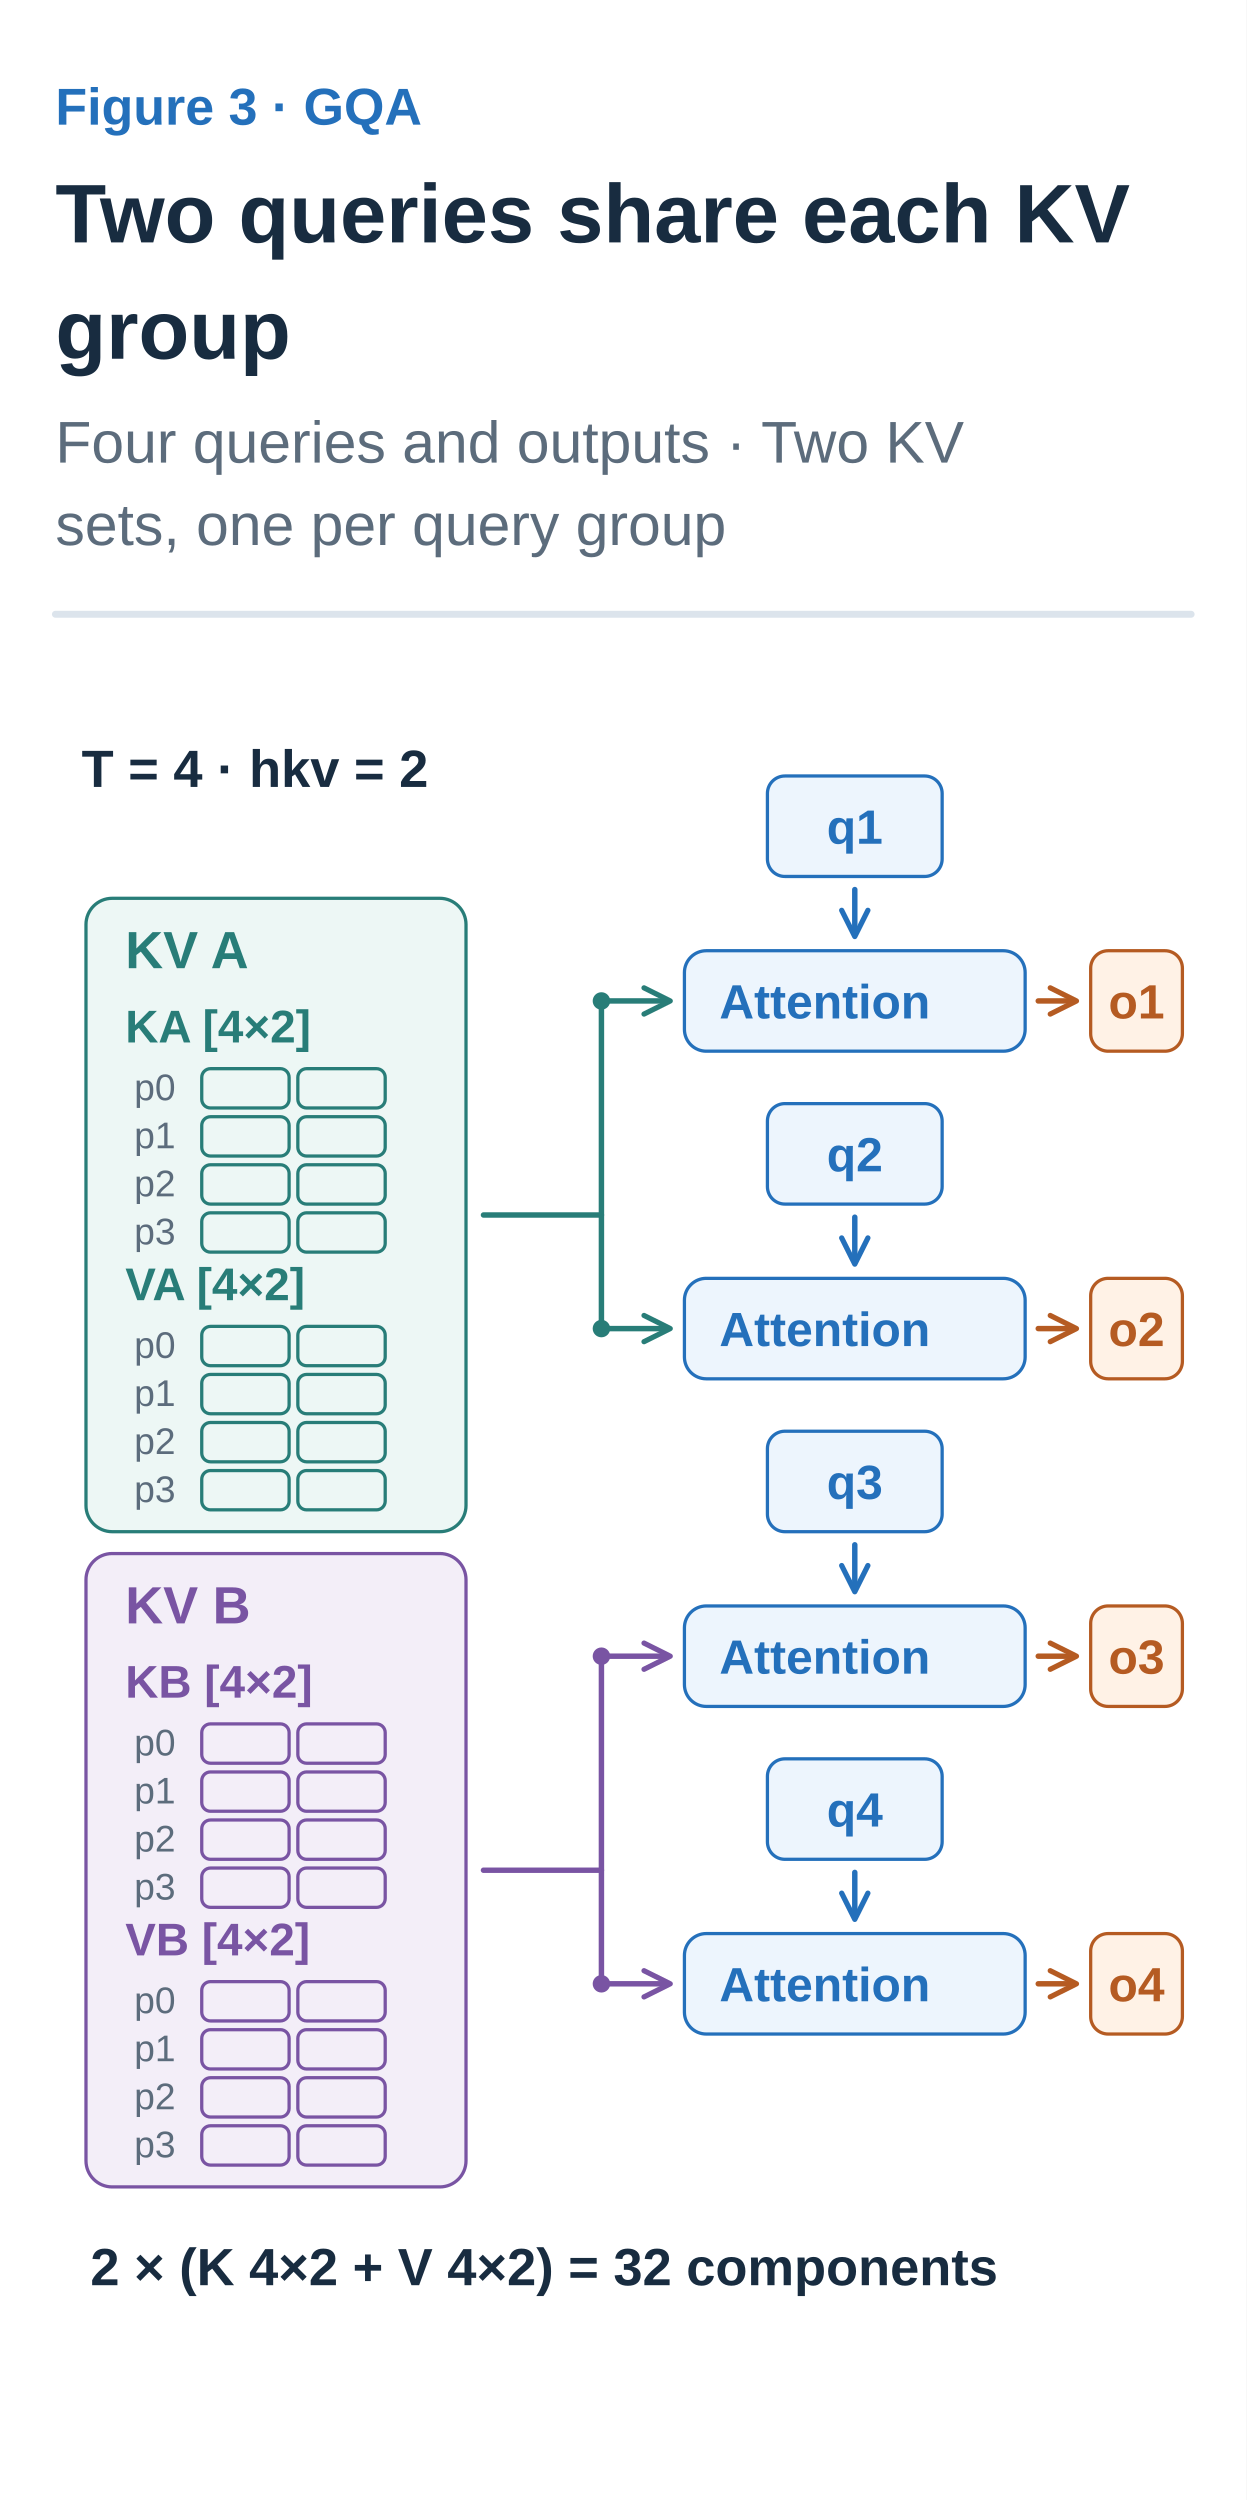
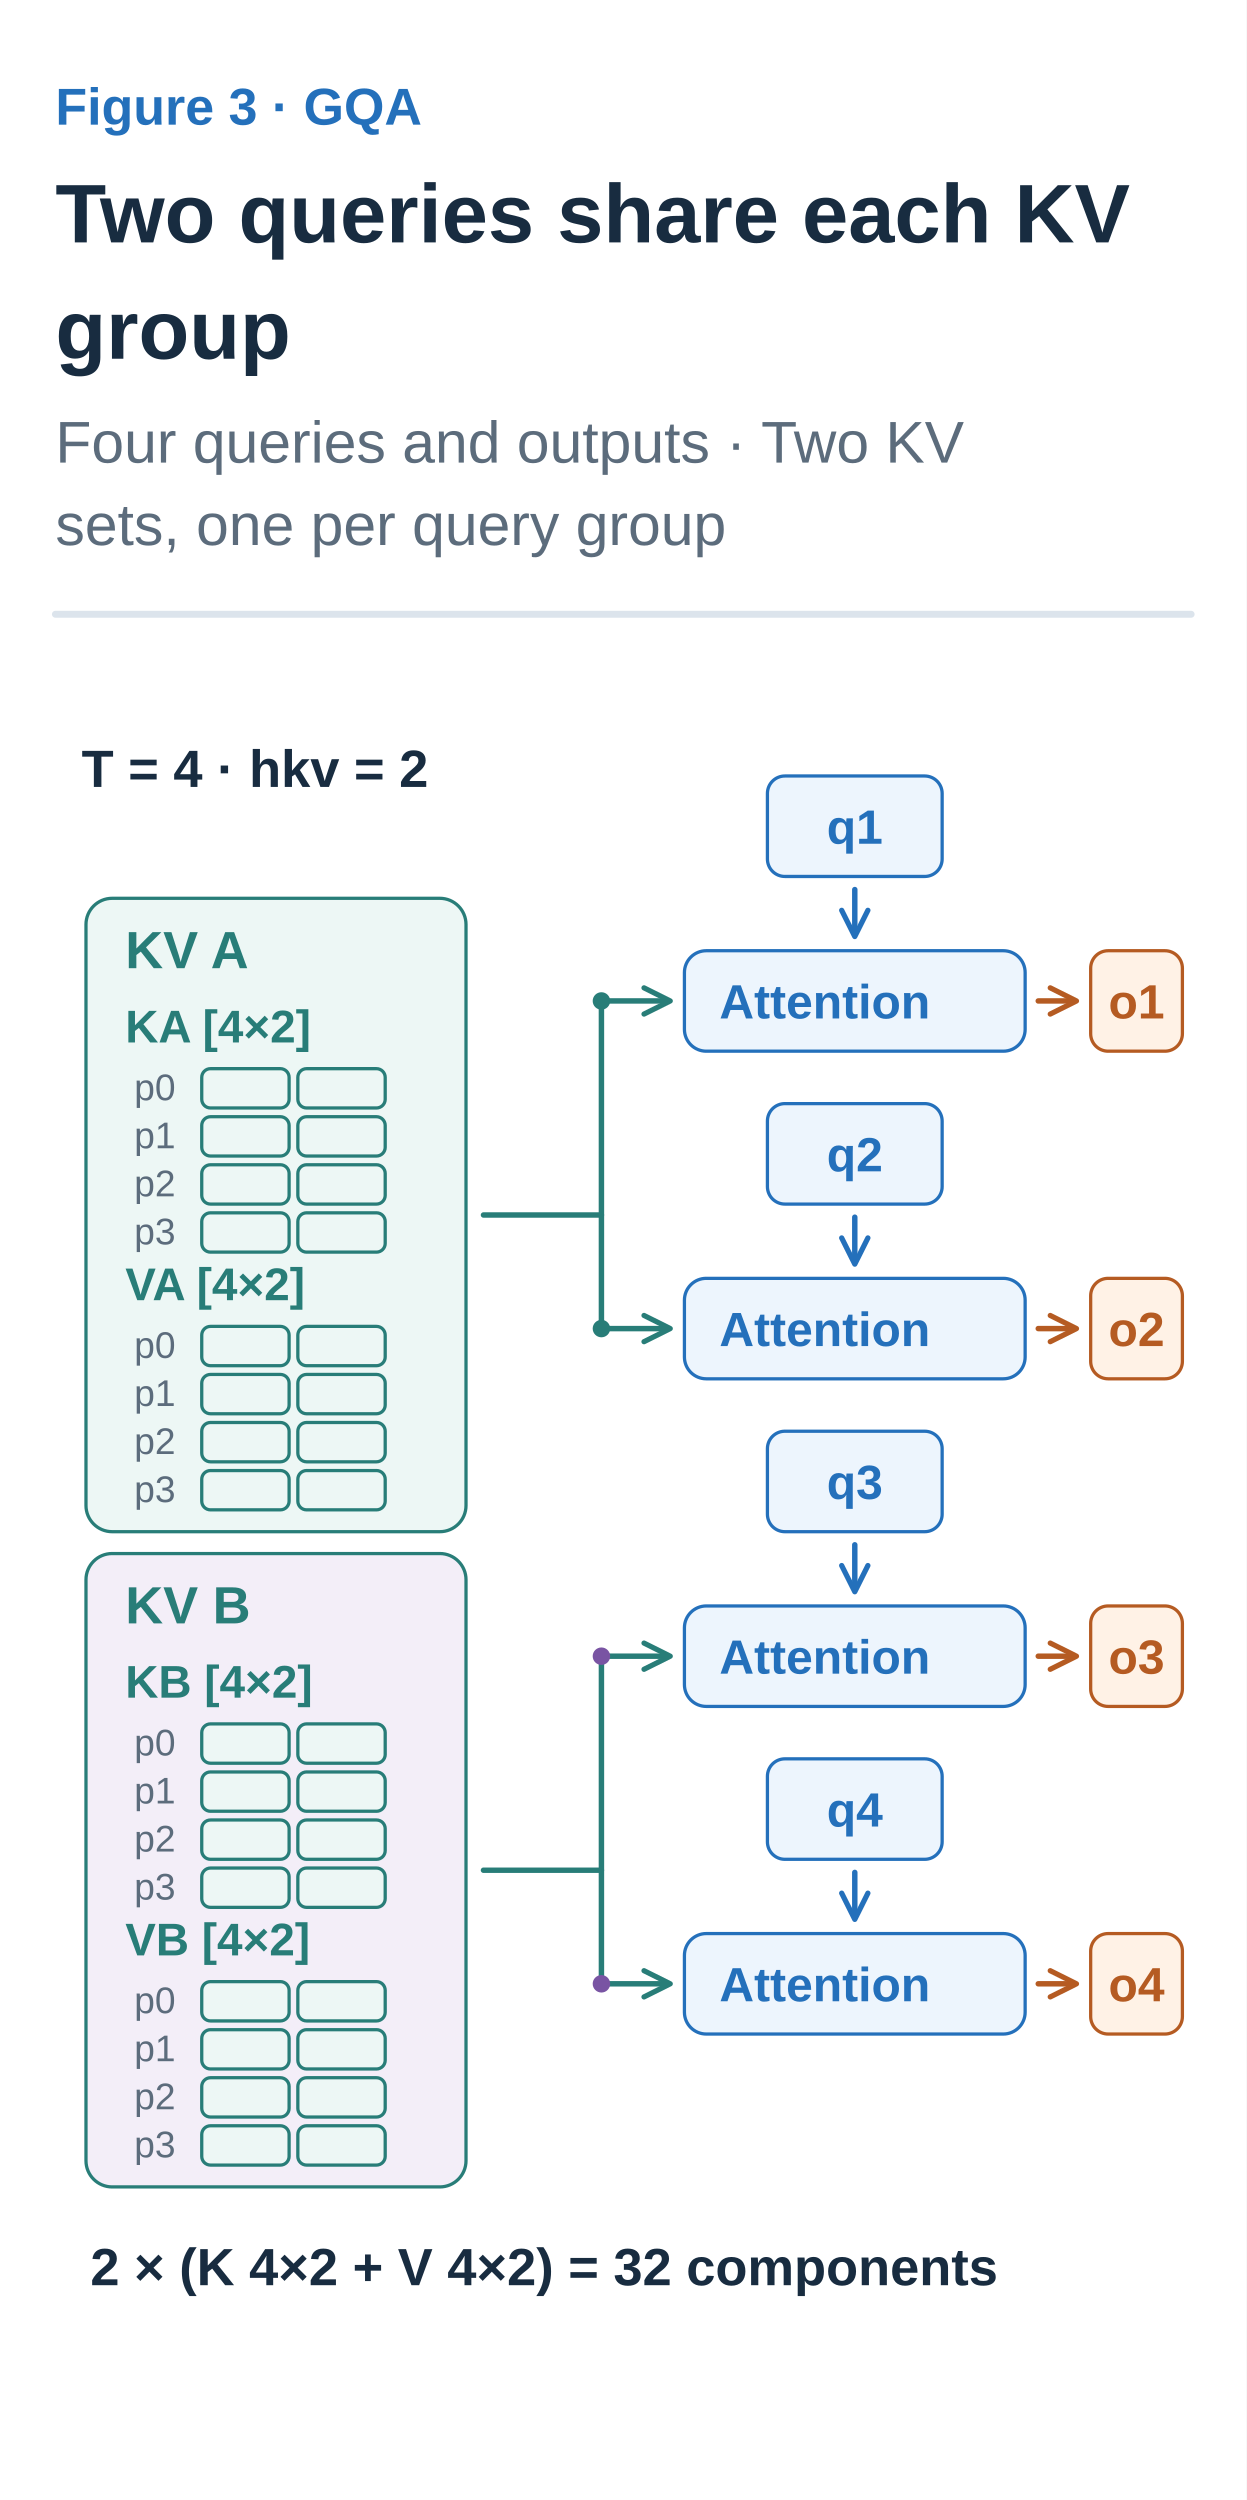
<svg xmlns="http://www.w3.org/2000/svg" width="360" height="722" viewBox="0 0 360 722" role="img" aria-labelledby="title desc">
  <defs>
    <marker id="arrow-ink" viewBox="0 0 10 10" refX="8" refY="5" markerWidth="6" markerHeight="6" orient="auto">
      <path d="M1 1 L9 5 L1 9" fill="none" stroke="#182C40" stroke-width="1.6" />
    </marker>
    <marker id="arrow-muted" viewBox="0 0 10 10" refX="8" refY="5" markerWidth="6" markerHeight="6" orient="auto">
      <path d="M1 1 L9 5 L1 9" fill="none" stroke="#5C6C7C" stroke-width="1.6" />
    </marker>
    <marker id="arrow-line" viewBox="0 0 10 10" refX="8" refY="5" markerWidth="6" markerHeight="6" orient="auto">
      <path d="M1 1 L9 5 L1 9" fill="none" stroke="#DCE4EC" stroke-width="1.6" />
    </marker>
    <marker id="arrow-paper" viewBox="0 0 10 10" refX="8" refY="5" markerWidth="6" markerHeight="6" orient="auto">
      <path d="M1 1 L9 5 L1 9" fill="none" stroke="#FFFFFF" stroke-width="1.6" />
    </marker>
    <marker id="arrow-blue" viewBox="0 0 10 10" refX="8" refY="5" markerWidth="6" markerHeight="6" orient="auto">
      <path d="M1 1 L9 5 L1 9" fill="none" stroke="#2470BB" stroke-width="1.6" />
    </marker>
    <marker id="arrow-teal" viewBox="0 0 10 10" refX="8" refY="5" markerWidth="6" markerHeight="6" orient="auto">
      <path d="M1 1 L9 5 L1 9" fill="none" stroke="#287D78" stroke-width="1.6" />
    </marker>
    <marker id="arrow-orange" viewBox="0 0 10 10" refX="8" refY="5" markerWidth="6" markerHeight="6" orient="auto">
      <path d="M1 1 L9 5 L1 9" fill="none" stroke="#B55B22" stroke-width="1.6" />
    </marker>
    <marker id="arrow-purple" viewBox="0 0 10 10" refX="8" refY="5" markerWidth="6" markerHeight="6" orient="auto">
      <path d="M1 1 L9 5 L1 9" fill="none" stroke="#7954A3" stroke-width="1.6" />
    </marker>
    <marker id="arrow-gray" viewBox="0 0 10 10" refX="8" refY="5" markerWidth="6" markerHeight="6" orient="auto">
      <path d="M1 1 L9 5 L1 9" fill="none" stroke="#657789" stroke-width="1.6" />
    </marker>
    <marker id="arrow-red" viewBox="0 0 10 10" refX="8" refY="5" markerWidth="6" markerHeight="6" orient="auto">
      <path d="M1 1 L9 5 L1 9" fill="none" stroke="#B34242" stroke-width="1.6" />
    </marker>
    <marker id="arrow-indigo" viewBox="0 0 10 10" refX="8" refY="5" markerWidth="6" markerHeight="6" orient="auto">
      <path d="M1 1 L9 5 L1 9" fill="none" stroke="#4C60A8" stroke-width="1.6" />
    </marker>
    <marker id="arrow-slate" viewBox="0 0 10 10" refX="8" refY="5" markerWidth="6" markerHeight="6" orient="auto">
      <path d="M1 1 L9 5 L1 9" fill="none" stroke="#8191A0" stroke-width="1.6" />
    </marker>
    <marker id="arrow-surface" viewBox="0 0 10 10" refX="8" refY="5" markerWidth="6" markerHeight="6" orient="auto">
      <path d="M1 1 L9 5 L1 9" fill="none" stroke="#F8FAFC" stroke-width="1.6" />
    </marker>
  </defs>
  <style>text{font-family:Arial,"Apple SD Gothic Neo","Noto Sans KR",sans-serif}text[font-family]{font-family:Menlo,Consolas,monospace}path{stroke-linecap:round;stroke-linejoin:round}</style>
  <rect width="100%" height="100%" fill="white" />
  <text x="16" y="36" fill="#2470BB" font-size="15" font-weight="600" text-anchor="start" data-max-width="328">Figure 3 · GQA</text>
  <text x="16" y="70" fill="#182C40" font-size="24" font-weight="700" text-anchor="start" data-max-width="328">Two queries share each KV</text>
  <text x="16" y="103.6" fill="#182C40" font-size="24" font-weight="700" text-anchor="start" data-max-width="328">group</text>
  <text x="16" y="133.6" fill="#5C6C7C" font-size="17" font-weight="400" text-anchor="start" data-max-width="328">Four queries and outputs · Two KV</text>
  <text x="16" y="157.4" fill="#5C6C7C" font-size="17" font-weight="400" text-anchor="start" data-max-width="328">sets, one per query group</text>
  <path d="M16,177.4 H344" stroke="#DCE4EC" stroke-width="2" />
  <g transform="translate(16 201.4) scale(0.6307692)" data-panel="1">
    <g transform="translate(0 -68)">
      <text x="12" y="109" fill="#182C40" font-size="24" font-weight="600" text-anchor="start" data-max-width="255">T = 4 · hkv = 2</text>
      <rect x="14" y="160" width="174" height="290" rx="12" fill="#EDF7F5" stroke="#287D78" stroke-width="1.5" />
      <text x="32" y="192" fill="#287D78" font-size="24" font-weight="600" text-anchor="start" data-max-width="144">KV A</text>
      <text x="32" y="226" fill="#287D78" font-size="21" font-weight="600" text-anchor="start" data-max-width="154">KA [4×2]</text>
      <g data-container="true">
        <rect x="67" y="238" width="40" height="18" rx="4" fill="#EDF7F5" stroke="#287D78" stroke-width="1.5" />
      </g>
      <g data-container="true">
        <rect x="111" y="238" width="40" height="18" rx="4" fill="#EDF7F5" stroke="#287D78" stroke-width="1.5" />
      </g>
      <g data-container="true">
        <rect x="67" y="260" width="40" height="18" rx="4" fill="#EDF7F5" stroke="#287D78" stroke-width="1.5" />
      </g>
      <g data-container="true">
        <rect x="111" y="260" width="40" height="18" rx="4" fill="#EDF7F5" stroke="#287D78" stroke-width="1.5" />
      </g>
      <g data-container="true">
        <rect x="67" y="282" width="40" height="18" rx="4" fill="#EDF7F5" stroke="#287D78" stroke-width="1.5" />
      </g>
      <g data-container="true">
        <rect x="111" y="282" width="40" height="18" rx="4" fill="#EDF7F5" stroke="#287D78" stroke-width="1.5" />
      </g>
      <g data-container="true">
        <rect x="67" y="304" width="40" height="18" rx="4" fill="#EDF7F5" stroke="#287D78" stroke-width="1.5" />
      </g>
      <g data-container="true">
        <rect x="111" y="304" width="40" height="18" rx="4" fill="#EDF7F5" stroke="#287D78" stroke-width="1.5" />
      </g>
      <text x="55" y="252.44" fill="#5C6C7C" font-size="17" font-weight="400" text-anchor="end" data-max-width="30">p0</text>
      <text x="55" y="274.44" fill="#5C6C7C" font-size="17" font-weight="400" text-anchor="end" data-max-width="30">p1</text>
      <text x="55" y="296.44" fill="#5C6C7C" font-size="17" font-weight="400" text-anchor="end" data-max-width="30">p2</text>
      <text x="55" y="318.44" fill="#5C6C7C" font-size="17" font-weight="400" text-anchor="end" data-max-width="30">p3</text>
      <text x="32" y="344" fill="#287D78" font-size="21" font-weight="600" text-anchor="start" data-max-width="154">VA [4×2]</text>
      <g data-container="true">
        <rect x="67" y="356" width="40" height="18" rx="4" fill="#EDF7F5" stroke="#287D78" stroke-width="1.5" />
      </g>
      <g data-container="true">
        <rect x="111" y="356" width="40" height="18" rx="4" fill="#EDF7F5" stroke="#287D78" stroke-width="1.5" />
      </g>
      <g data-container="true">
        <rect x="67" y="378" width="40" height="18" rx="4" fill="#EDF7F5" stroke="#287D78" stroke-width="1.5" />
      </g>
      <g data-container="true">
        <rect x="111" y="378" width="40" height="18" rx="4" fill="#EDF7F5" stroke="#287D78" stroke-width="1.5" />
      </g>
      <g data-container="true">
        <rect x="67" y="400" width="40" height="18" rx="4" fill="#EDF7F5" stroke="#287D78" stroke-width="1.5" />
      </g>
      <g data-container="true">
        <rect x="111" y="400" width="40" height="18" rx="4" fill="#EDF7F5" stroke="#287D78" stroke-width="1.5" />
      </g>
      <g data-container="true">
        <rect x="67" y="422" width="40" height="18" rx="4" fill="#EDF7F5" stroke="#287D78" stroke-width="1.5" />
      </g>
      <g data-container="true">
        <rect x="111" y="422" width="40" height="18" rx="4" fill="#EDF7F5" stroke="#287D78" stroke-width="1.5" />
      </g>
      <text x="55" y="370.44" fill="#5C6C7C" font-size="17" font-weight="400" text-anchor="end" data-max-width="30">p0</text>
      <text x="55" y="392.44" fill="#5C6C7C" font-size="17" font-weight="400" text-anchor="end" data-max-width="30">p1</text>
      <text x="55" y="414.44" fill="#5C6C7C" font-size="17" font-weight="400" text-anchor="end" data-max-width="30">p2</text>
      <text x="55" y="436.44" fill="#5C6C7C" font-size="17" font-weight="400" text-anchor="end" data-max-width="30">p3</text>
      <path d="M196 305 L250 305" stroke="#287D78" stroke-width="2.5" fill="none" />
      <path d="M250 207 L250 357" stroke="#287D78" stroke-width="2.5" fill="none" />
-       <rect x="14" y="460" width="174" height="290" rx="12" fill="#F3EEF8" stroke="#7954A3" stroke-width="1.5" />
-       <text x="32" y="492" fill="#7954A3" font-size="24" font-weight="600" text-anchor="start" data-max-width="144">KV B</text>
-       <text x="32" y="526" fill="#7954A3" font-size="21" font-weight="600" text-anchor="start" data-max-width="154">KB [4×2]</text>
-       <g data-container="true">
-         <rect x="67" y="538" width="40" height="18" rx="4" fill="#F3EEF8" stroke="#7954A3" stroke-width="1.5" />
-       </g>
-       <g data-container="true">
-         <rect x="111" y="538" width="40" height="18" rx="4" fill="#F3EEF8" stroke="#7954A3" stroke-width="1.5" />
-       </g>
-       <g data-container="true">
-         <rect x="67" y="560" width="40" height="18" rx="4" fill="#F3EEF8" stroke="#7954A3" stroke-width="1.5" />
-       </g>
-       <g data-container="true">
-         <rect x="111" y="560" width="40" height="18" rx="4" fill="#F3EEF8" stroke="#7954A3" stroke-width="1.5" />
-       </g>
-       <g data-container="true">
-         <rect x="67" y="582" width="40" height="18" rx="4" fill="#F3EEF8" stroke="#7954A3" stroke-width="1.5" />
-       </g>
-       <g data-container="true">
-         <rect x="111" y="582" width="40" height="18" rx="4" fill="#F3EEF8" stroke="#7954A3" stroke-width="1.5" />
-       </g>
-       <g data-container="true">
-         <rect x="67" y="604" width="40" height="18" rx="4" fill="#F3EEF8" stroke="#7954A3" stroke-width="1.5" />
-       </g>
-       <g data-container="true">
-         <rect x="111" y="604" width="40" height="18" rx="4" fill="#F3EEF8" stroke="#7954A3" stroke-width="1.5" />
+       <rect x="14" y="460" width="174" height="290" rx="12" fill="#F3EEF8" stroke="#287D78" stroke-width="1.5" />
+       <text x="32" y="492" fill="#287D78" font-size="24" font-weight="600" text-anchor="start" data-max-width="144">KV B</text>
+       <text x="32" y="526" fill="#287D78" font-size="21" font-weight="600" text-anchor="start" data-max-width="154">KB [4×2]</text>
+       <g data-container="true">
+         <rect x="67" y="538" width="40" height="18" rx="4" fill="#EDF7F5" stroke="#287D78" stroke-width="1.5" />
+       </g>
+       <g data-container="true">
+         <rect x="111" y="538" width="40" height="18" rx="4" fill="#EDF7F5" stroke="#287D78" stroke-width="1.5" />
+       </g>
+       <g data-container="true">
+         <rect x="67" y="560" width="40" height="18" rx="4" fill="#EDF7F5" stroke="#287D78" stroke-width="1.5" />
+       </g>
+       <g data-container="true">
+         <rect x="111" y="560" width="40" height="18" rx="4" fill="#EDF7F5" stroke="#287D78" stroke-width="1.5" />
+       </g>
+       <g data-container="true">
+         <rect x="67" y="582" width="40" height="18" rx="4" fill="#EDF7F5" stroke="#287D78" stroke-width="1.5" />
+       </g>
+       <g data-container="true">
+         <rect x="111" y="582" width="40" height="18" rx="4" fill="#EDF7F5" stroke="#287D78" stroke-width="1.5" />
+       </g>
+       <g data-container="true">
+         <rect x="67" y="604" width="40" height="18" rx="4" fill="#EDF7F5" stroke="#287D78" stroke-width="1.5" />
+       </g>
+       <g data-container="true">
+         <rect x="111" y="604" width="40" height="18" rx="4" fill="#EDF7F5" stroke="#287D78" stroke-width="1.5" />
      </g>
      <text x="55" y="552.44" fill="#5C6C7C" font-size="17" font-weight="400" text-anchor="end" data-max-width="30">p0</text>
      <text x="55" y="574.44" fill="#5C6C7C" font-size="17" font-weight="400" text-anchor="end" data-max-width="30">p1</text>
      <text x="55" y="596.44" fill="#5C6C7C" font-size="17" font-weight="400" text-anchor="end" data-max-width="30">p2</text>
      <text x="55" y="618.44" fill="#5C6C7C" font-size="17" font-weight="400" text-anchor="end" data-max-width="30">p3</text>
-       <text x="32" y="644" fill="#7954A3" font-size="21" font-weight="600" text-anchor="start" data-max-width="154">VB [4×2]</text>
-       <g data-container="true">
-         <rect x="67" y="656" width="40" height="18" rx="4" fill="#F3EEF8" stroke="#7954A3" stroke-width="1.5" />
-       </g>
-       <g data-container="true">
-         <rect x="111" y="656" width="40" height="18" rx="4" fill="#F3EEF8" stroke="#7954A3" stroke-width="1.5" />
-       </g>
-       <g data-container="true">
-         <rect x="67" y="678" width="40" height="18" rx="4" fill="#F3EEF8" stroke="#7954A3" stroke-width="1.5" />
-       </g>
-       <g data-container="true">
-         <rect x="111" y="678" width="40" height="18" rx="4" fill="#F3EEF8" stroke="#7954A3" stroke-width="1.5" />
-       </g>
-       <g data-container="true">
-         <rect x="67" y="700" width="40" height="18" rx="4" fill="#F3EEF8" stroke="#7954A3" stroke-width="1.5" />
-       </g>
-       <g data-container="true">
-         <rect x="111" y="700" width="40" height="18" rx="4" fill="#F3EEF8" stroke="#7954A3" stroke-width="1.5" />
-       </g>
-       <g data-container="true">
-         <rect x="67" y="722" width="40" height="18" rx="4" fill="#F3EEF8" stroke="#7954A3" stroke-width="1.5" />
-       </g>
-       <g data-container="true">
-         <rect x="111" y="722" width="40" height="18" rx="4" fill="#F3EEF8" stroke="#7954A3" stroke-width="1.5" />
+       <text x="32" y="644" fill="#287D78" font-size="21" font-weight="600" text-anchor="start" data-max-width="154">VB [4×2]</text>
+       <g data-container="true">
+         <rect x="67" y="656" width="40" height="18" rx="4" fill="#EDF7F5" stroke="#287D78" stroke-width="1.5" />
+       </g>
+       <g data-container="true">
+         <rect x="111" y="656" width="40" height="18" rx="4" fill="#EDF7F5" stroke="#287D78" stroke-width="1.5" />
+       </g>
+       <g data-container="true">
+         <rect x="67" y="678" width="40" height="18" rx="4" fill="#EDF7F5" stroke="#287D78" stroke-width="1.5" />
+       </g>
+       <g data-container="true">
+         <rect x="111" y="678" width="40" height="18" rx="4" fill="#EDF7F5" stroke="#287D78" stroke-width="1.5" />
+       </g>
+       <g data-container="true">
+         <rect x="67" y="700" width="40" height="18" rx="4" fill="#EDF7F5" stroke="#287D78" stroke-width="1.5" />
+       </g>
+       <g data-container="true">
+         <rect x="111" y="700" width="40" height="18" rx="4" fill="#EDF7F5" stroke="#287D78" stroke-width="1.5" />
+       </g>
+       <g data-container="true">
+         <rect x="67" y="722" width="40" height="18" rx="4" fill="#EDF7F5" stroke="#287D78" stroke-width="1.5" />
+       </g>
+       <g data-container="true">
+         <rect x="111" y="722" width="40" height="18" rx="4" fill="#EDF7F5" stroke="#287D78" stroke-width="1.5" />
      </g>
      <text x="55" y="670.44" fill="#5C6C7C" font-size="17" font-weight="400" text-anchor="end" data-max-width="30">p0</text>
      <text x="55" y="692.44" fill="#5C6C7C" font-size="17" font-weight="400" text-anchor="end" data-max-width="30">p1</text>
      <text x="55" y="714.44" fill="#5C6C7C" font-size="17" font-weight="400" text-anchor="end" data-max-width="30">p2</text>
      <text x="55" y="736.44" fill="#5C6C7C" font-size="17" font-weight="400" text-anchor="end" data-max-width="30">p3</text>
-       <path d="M196 605 L250 605" stroke="#7954A3" stroke-width="2.5" fill="none" />
-       <path d="M250 507 L250 657" stroke="#7954A3" stroke-width="2.5" fill="none" />
+       <path d="M196 605 L250 605" stroke="#287D78" stroke-width="2.5" fill="none" />
+       <path d="M250 507 L250 657" stroke="#287D78" stroke-width="2.5" fill="none" />
      <rect x="326" y="104" width="80" height="46" rx="8" fill="#EDF5FD" stroke="#2470BB" stroke-width="1.5" />
      <text x="366" y="135" fill="#2470BB" font-size="22" font-weight="600" text-anchor="middle" data-max-width="68">q1</text>
      <g data-container="true">
        <rect x="288" y="184" width="156" height="46" rx="10" fill="#EDF5FD" stroke="#2470BB" stroke-width="1.5" />
        <text x="304" y="215" fill="#2470BB" font-size="22" font-weight="600" text-anchor="start" data-max-width="124">Attention</text>
      </g>
      <rect x="474" y="184" width="42" height="46" rx="8" fill="#FFF2E6" stroke="#B55B22" stroke-width="1.5" />
      <text x="495" y="215" fill="#B55B22" font-size="22" font-weight="600" text-anchor="middle" data-max-width="30">o1</text>
      <path d="M366 156 L366 176" stroke="#2470BB" stroke-width="2.5" fill="none" marker-end="url(#arrow-blue)" />
      <path d="M250 207 L280 207" stroke="#287D78" stroke-width="2.5" fill="none" marker-end="url(#arrow-teal)" />
      <path d="M450 207 L466 207" stroke="#B55B22" stroke-width="2.5" fill="none" marker-end="url(#arrow-orange)" />
      <circle cx="250" cy="207" r="3.5" fill="#287D78" stroke="#287D78" />
      <rect x="326" y="254" width="80" height="46" rx="8" fill="#EDF5FD" stroke="#2470BB" stroke-width="1.5" />
      <text x="366" y="285" fill="#2470BB" font-size="22" font-weight="600" text-anchor="middle" data-max-width="68">q2</text>
      <g data-container="true">
        <rect x="288" y="334" width="156" height="46" rx="10" fill="#EDF5FD" stroke="#2470BB" stroke-width="1.5" />
        <text x="304" y="365" fill="#2470BB" font-size="22" font-weight="600" text-anchor="start" data-max-width="124">Attention</text>
      </g>
      <rect x="474" y="334" width="42" height="46" rx="8" fill="#FFF2E6" stroke="#B55B22" stroke-width="1.5" />
      <text x="495" y="365" fill="#B55B22" font-size="22" font-weight="600" text-anchor="middle" data-max-width="30">o2</text>
      <path d="M366 306 L366 326" stroke="#2470BB" stroke-width="2.5" fill="none" marker-end="url(#arrow-blue)" />
      <path d="M250 357 L280 357" stroke="#287D78" stroke-width="2.5" fill="none" marker-end="url(#arrow-teal)" />
      <path d="M450 357 L466 357" stroke="#B55B22" stroke-width="2.5" fill="none" marker-end="url(#arrow-orange)" />
      <circle cx="250" cy="357" r="3.5" fill="#287D78" stroke="#287D78" />
      <rect x="326" y="404" width="80" height="46" rx="8" fill="#EDF5FD" stroke="#2470BB" stroke-width="1.5" />
      <text x="366" y="435" fill="#2470BB" font-size="22" font-weight="600" text-anchor="middle" data-max-width="68">q3</text>
      <g data-container="true">
        <rect x="288" y="484" width="156" height="46" rx="10" fill="#EDF5FD" stroke="#2470BB" stroke-width="1.5" />
        <text x="304" y="515" fill="#2470BB" font-size="22" font-weight="600" text-anchor="start" data-max-width="124">Attention</text>
      </g>
      <rect x="474" y="484" width="42" height="46" rx="8" fill="#FFF2E6" stroke="#B55B22" stroke-width="1.5" />
      <text x="495" y="515" fill="#B55B22" font-size="22" font-weight="600" text-anchor="middle" data-max-width="30">o3</text>
      <path d="M366 456 L366 476" stroke="#2470BB" stroke-width="2.5" fill="none" marker-end="url(#arrow-blue)" />
-       <path d="M250 507 L280 507" stroke="#7954A3" stroke-width="2.5" fill="none" marker-end="url(#arrow-purple)" />
+       <path d="M250 507 L280 507" stroke="#287D78" stroke-width="2.5" fill="none" marker-end="url(#arrow-teal)" />
      <path d="M450 507 L466 507" stroke="#B55B22" stroke-width="2.5" fill="none" marker-end="url(#arrow-orange)" />
      <circle cx="250" cy="507" r="3.5" fill="#7954A3" stroke="#7954A3" />
      <rect x="326" y="554" width="80" height="46" rx="8" fill="#EDF5FD" stroke="#2470BB" stroke-width="1.5" />
      <text x="366" y="585" fill="#2470BB" font-size="22" font-weight="600" text-anchor="middle" data-max-width="68">q4</text>
      <g data-container="true">
        <rect x="288" y="634" width="156" height="46" rx="10" fill="#EDF5FD" stroke="#2470BB" stroke-width="1.5" />
        <text x="304" y="665" fill="#2470BB" font-size="22" font-weight="600" text-anchor="start" data-max-width="124">Attention</text>
      </g>
      <rect x="474" y="634" width="42" height="46" rx="8" fill="#FFF2E6" stroke="#B55B22" stroke-width="1.5" />
      <text x="495" y="665" fill="#B55B22" font-size="22" font-weight="600" text-anchor="middle" data-max-width="30">o4</text>
      <path d="M366 606 L366 626" stroke="#2470BB" stroke-width="2.5" fill="none" marker-end="url(#arrow-blue)" />
-       <path d="M250 657 L280 657" stroke="#7954A3" stroke-width="2.5" fill="none" marker-end="url(#arrow-purple)" />
+       <path d="M250 657 L280 657" stroke="#287D78" stroke-width="2.5" fill="none" marker-end="url(#arrow-teal)" />
      <path d="M450 657 L466 657" stroke="#B55B22" stroke-width="2.5" fill="none" marker-end="url(#arrow-orange)" />
      <circle cx="250" cy="657" r="3.5" fill="#7954A3" stroke="#7954A3" />
      <text x="16" y="795" fill="#182C40" font-size="24" font-weight="600" text-anchor="start" data-max-width="490">2 × (K 4×2 + V 4×2) = 32 components</text>
    </g>
  </g>
</svg>
